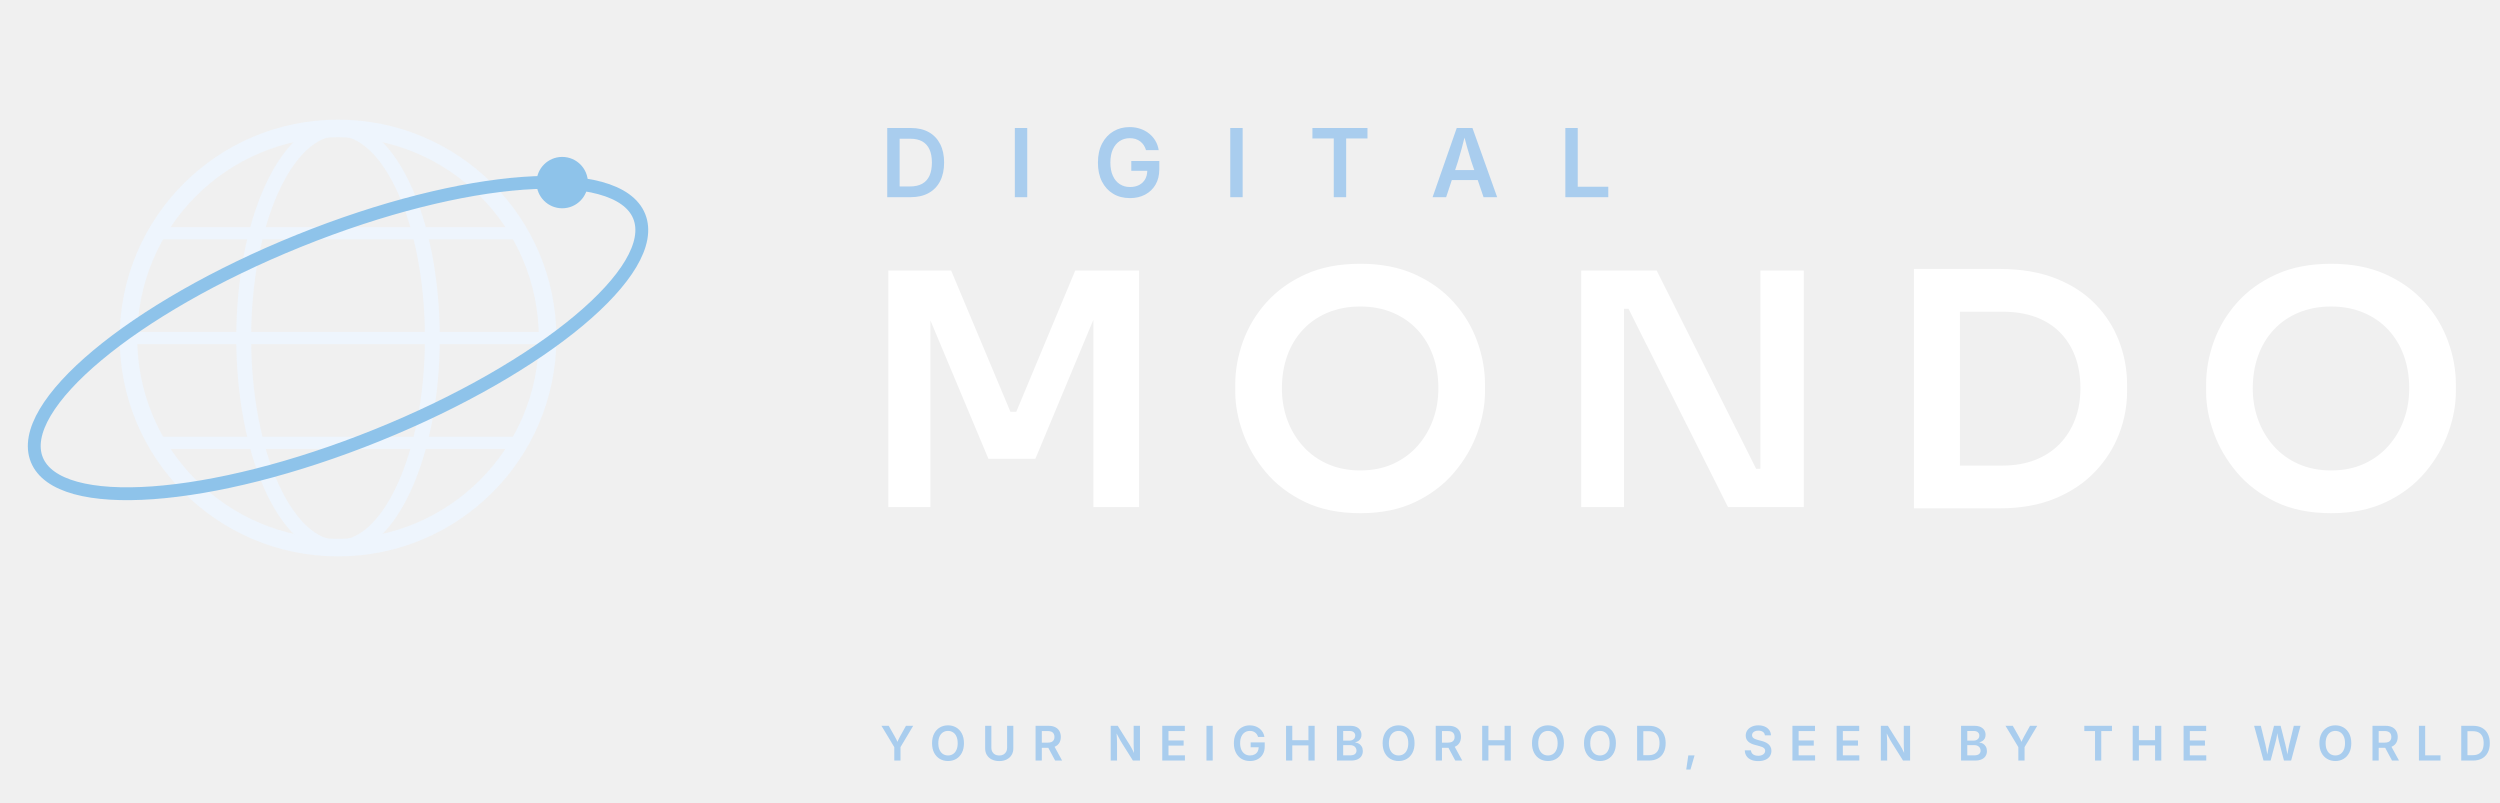
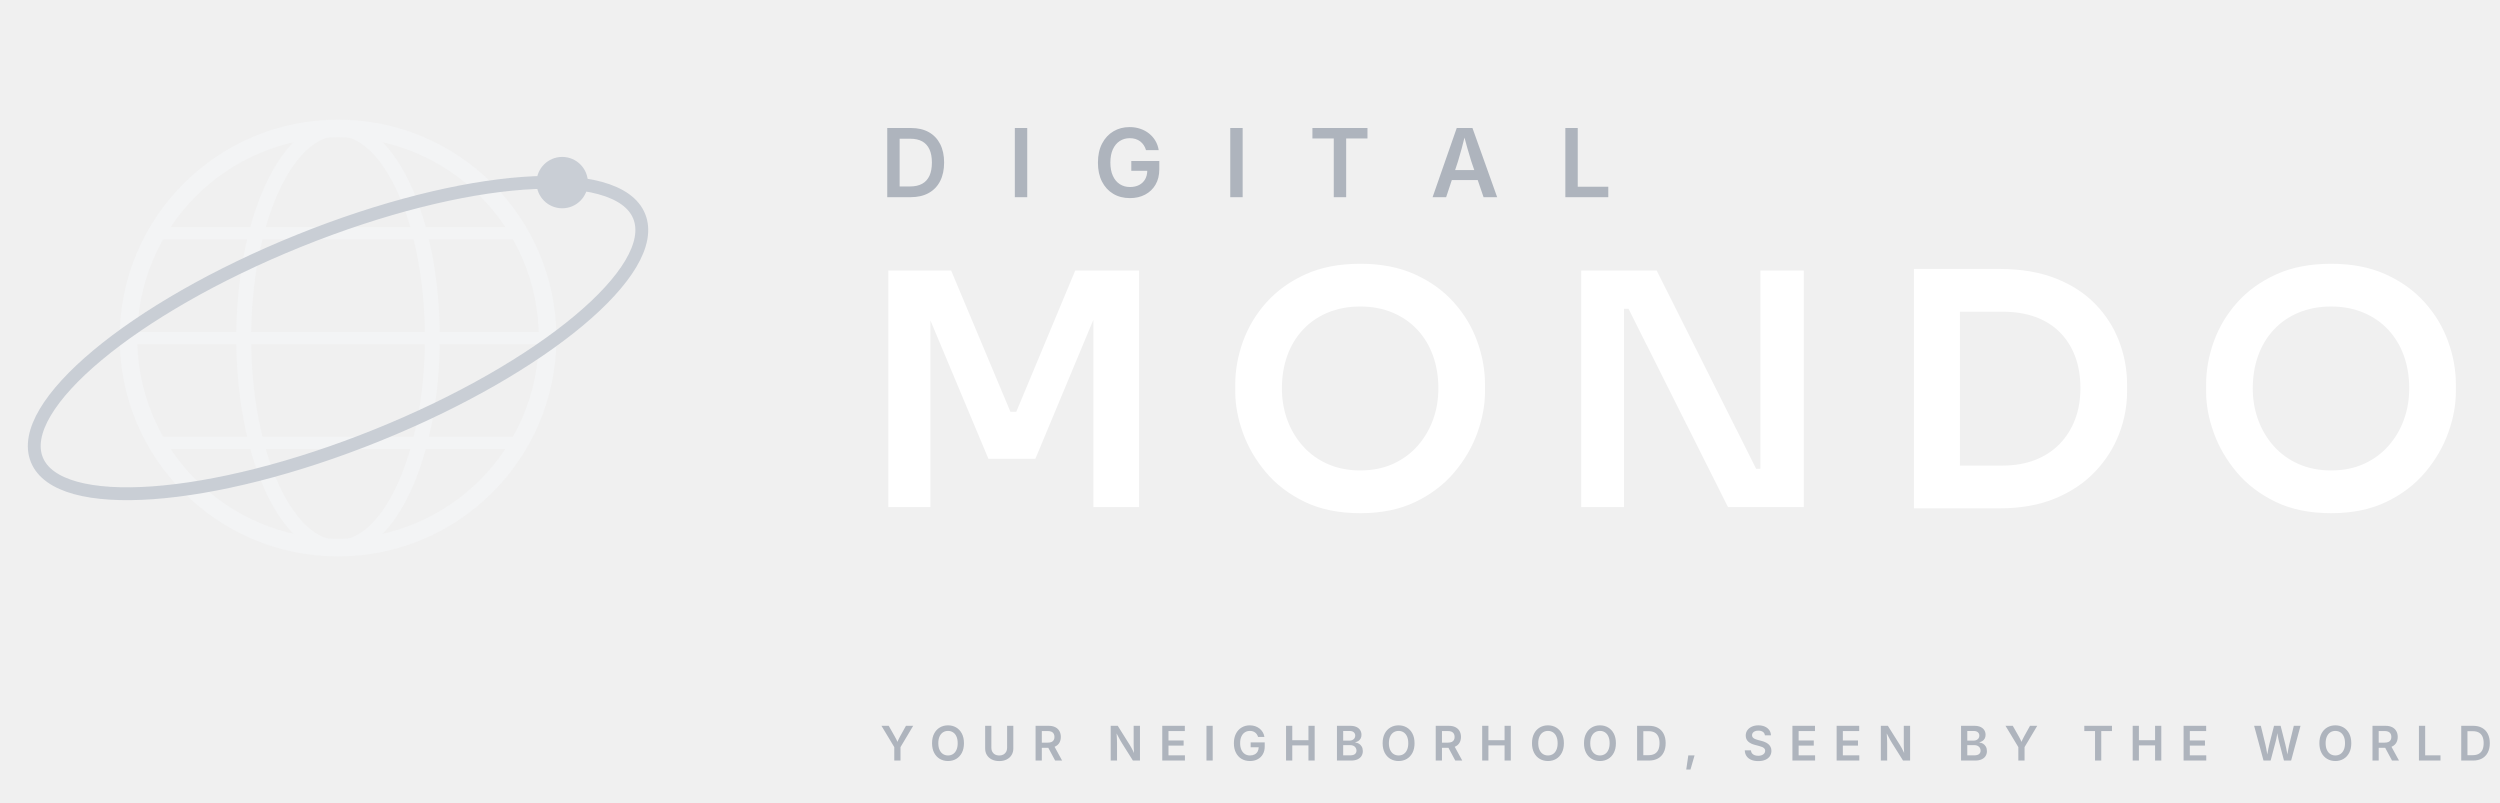
<svg xmlns="http://www.w3.org/2000/svg" viewBox="0 0 355 114" width="355" height="114" role="img" aria-label="Digital Mondo">
  <defs>
    <linearGradient id="gu" gradientUnits="userSpaceOnUse" x1="0" y1="0" x2="100" y2="100">
      <stop offset="0" stop-color="#f7f8fa" />
      <stop offset=".36" stop-color="#b6bcc5" />
      <stop offset=".5" stop-color="#eff1f4" />
      <stop offset=".68" stop-color="#979ea8" />
      <stop offset="1" stop-color="#dfe2e7" />
    </linearGradient>
  </defs>
  <g transform="translate(0.00 0.00) scale(0.96)">
-     <circle cx="50" cy="50" r="31" fill="none" stroke="#eef5fd" stroke-width="2.60" />
-     <ellipse cx="50" cy="50" rx="13.95" ry="31" fill="none" stroke="#eef5fd" stroke-width="2.20" />
-     <path d="M19.00 50 H81.00 M23.03 34.50 H76.97 M23.03 65.50 H76.97" stroke="#eef5fd" stroke-width="1.80" fill="none" />
-     <ellipse cx="50" cy="50" rx="48.05" ry="15.50" transform="rotate(-22 50 50)" fill="none" stroke="#8ec3ea" stroke-width="1.90" />
-     <circle cx="83.16" cy="27.01" r="3.80" fill="#8ec3ea" />
+     <circle cx="50" cy="50" r="31" fill="none" stroke="#f3f4f5" stroke-width="2.60" />
+     <ellipse cx="50" cy="50" rx="13.95" ry="31" fill="none" stroke="#f3f4f5" stroke-width="2.20" />
+     <path d="M19.00 50 H81.00 M23.03 34.50 H76.97 M23.03 65.50 H76.97" stroke="#f3f4f5" stroke-width="1.80" fill="none" />
+     <ellipse cx="50" cy="50" rx="48.05" ry="15.50" transform="rotate(-22 50 50)" fill="none" stroke="#c9ced5" stroke-width="1.90" />
+     <circle cx="83.16" cy="27.01" r="3.80" fill="#c9ced5" />
  </g>
  <path d="M126.14 72.0V38.42H135.064L143.482 58.476H144.31L152.682 38.42H161.744V72.0H155.258V45.412L147.024 65.146H140.354L132.12 45.504V72.0Z M193.162 72.874Q188.608 72.874 185.273 71.264Q181.938 69.654 179.753 67.055Q177.568 64.456 176.487 61.443Q175.406 58.43 175.406 55.624V54.612Q175.406 51.53 176.51 48.471Q177.614 45.412 179.845 42.928Q182.076 40.444 185.388 38.949Q188.7 37.454 193.162 37.454Q197.578 37.454 200.89 38.949Q204.202 40.444 206.433 42.928Q208.664 45.412 209.768 48.471Q210.872 51.53 210.872 54.612V55.624Q210.872 58.43 209.791 61.443Q208.71 64.456 206.525 67.055Q204.34 69.654 201.005 71.264Q197.67 72.874 193.162 72.874ZM193.162 66.802Q195.738 66.802 197.785 65.882Q199.832 64.962 201.281 63.329Q202.73 61.696 203.489 59.603Q204.248 57.51 204.248 55.164Q204.248 52.634 203.489 50.518Q202.73 48.402 201.281 46.838Q199.832 45.274 197.762 44.4Q195.692 43.526 193.162 43.526Q190.586 43.526 188.516 44.4Q186.446 45.274 184.997 46.838Q183.548 48.402 182.789 50.518Q182.03 52.634 182.03 55.164Q182.03 57.51 182.789 59.603Q183.548 61.696 184.997 63.329Q186.446 64.962 188.516 65.882Q190.586 66.802 193.162 66.802Z M224.534 72.0V38.42H235.252L249.374 66.572H249.972V38.42H256.136V72.0H245.372L231.25 43.848H230.606V72.0Z M271.776 72.184V38.19H283.92Q288.474 38.19 291.878 39.524Q295.282 40.858 297.536 43.181Q299.79 45.504 300.917 48.471Q302.044 51.438 302.044 54.612V55.624Q302.044 58.66 300.917 61.604Q299.79 64.548 297.536 66.94Q295.282 69.332 291.878 70.758Q288.474 72.184 283.92 72.184ZM278.308 44.262V66.112H284.334Q286.956 66.112 289.003 65.307Q291.05 64.502 292.476 63.03Q293.902 61.558 294.661 59.557Q295.42 57.556 295.42 55.118Q295.42 52.588 294.661 50.587Q293.902 48.586 292.476 47.16Q291.05 45.734 289.003 44.998Q286.956 44.262 284.334 44.262Z M331.024 72.874Q326.47 72.874 323.135 71.264Q319.8 69.654 317.615 67.055Q315.43 64.456 314.349 61.443Q313.268 58.43 313.268 55.624V54.612Q313.268 51.53 314.372 48.471Q315.476 45.412 317.707 42.928Q319.938 40.444 323.25 38.949Q326.562 37.454 331.024 37.454Q335.44 37.454 338.752 38.949Q342.064 40.444 344.295 42.928Q346.526 45.412 347.63 48.471Q348.734 51.53 348.734 54.612V55.624Q348.734 58.43 347.653 61.443Q346.572 64.456 344.387 67.055Q342.202 69.654 338.867 71.264Q335.532 72.874 331.024 72.874ZM331.024 66.802Q333.6 66.802 335.647 65.882Q337.694 64.962 339.143 63.329Q340.592 61.696 341.351 59.603Q342.11 57.51 342.11 55.164Q342.11 52.634 341.351 50.518Q340.592 48.402 339.143 46.838Q337.694 45.274 335.624 44.4Q333.554 43.526 331.024 43.526Q328.448 43.526 326.378 44.4Q324.308 45.274 322.859 46.838Q321.41 48.402 320.651 50.518Q319.892 52.634 319.892 55.164Q319.892 57.51 320.651 59.603Q321.41 61.696 322.859 63.329Q324.308 64.962 326.378 65.882Q328.448 66.802 331.024 66.802Z" fill="#ffffff" />
-   <path d="M129.311 28.0H125.989V18.178H129.377Q130.84 18.178 131.888 18.765Q132.937 19.352 133.5 20.452Q134.064 21.553 134.064 23.076Q134.064 24.612 133.5 25.716Q132.937 26.82 131.872 27.41Q130.807 28.0 129.311 28.0ZM127.749 26.477H129.225Q130.254 26.477 130.943 26.098Q131.631 25.719 131.981 24.964Q132.33 24.21 132.33 23.076Q132.33 21.955 131.981 21.204Q131.631 20.452 130.956 20.077Q130.28 19.701 129.271 19.701H127.749Z M145.868 18.178V28.0H144.108V18.178Z M160.454 28.132Q159.096 28.132 158.074 27.519Q157.053 26.906 156.479 25.779Q155.906 24.651 155.906 23.102Q155.906 21.514 156.496 20.383Q157.086 19.253 158.101 18.65Q159.116 18.046 160.401 18.046Q161.212 18.046 161.914 18.284Q162.616 18.521 163.167 18.959Q163.717 19.398 164.07 19.998Q164.422 20.597 164.534 21.316H162.735Q162.616 20.92 162.409 20.611Q162.201 20.301 161.908 20.077Q161.614 19.853 161.242 19.737Q160.869 19.622 160.421 19.622Q159.63 19.622 159.007 20.024Q158.384 20.426 158.028 21.197Q157.672 21.969 157.672 23.089Q157.672 24.197 158.028 24.971Q158.384 25.746 159.011 26.151Q159.637 26.556 160.461 26.556Q161.212 26.556 161.763 26.266Q162.313 25.976 162.616 25.442Q162.9 24.935 162.913 24.249H160.645V22.865H164.62V24.045Q164.62 25.304 164.083 26.224Q163.546 27.143 162.606 27.637Q161.667 28.132 160.454 28.132Z M176.457 18.178V28.0H174.697V18.178Z M186.363 19.661V18.178H194.181V19.661H191.156V28.0H189.396V19.661Z M203.428 28.0 206.856 18.178H209.09L212.597 28.0H210.666L209.835 25.568H206.157L205.353 28.0ZM209.347 24.15 208.919 22.898Q208.662 22.107 208.385 21.105Q208.187 20.393 207.956 19.543Q207.739 20.406 207.548 21.125Q207.277 22.133 207.04 22.898L206.625 24.15Z M222.279 28.0V18.178H224.039V26.517H228.376V28.0Z" fill="#a9cdee" />
-   <path d="M126.987 108.0V106.089L125.166 103.065H126.199L127.08 104.622Q127.219 104.867 127.329 105.098Q127.382 105.211 127.435 105.347Q127.491 105.208 127.544 105.092Q127.65 104.857 127.782 104.622L128.647 103.065H129.674L127.872 106.089V108.0Z M134.62 108.066Q133.971 108.066 133.457 107.765Q132.944 107.463 132.648 106.897Q132.351 106.331 132.351 105.536Q132.351 104.737 132.648 104.169Q132.944 103.601 133.457 103.3Q133.971 102.998 134.62 102.998Q135.266 102.998 135.778 103.3Q136.289 103.601 136.586 104.169Q136.882 104.737 136.882 105.536Q136.882 106.331 136.586 106.899Q136.289 107.467 135.778 107.766Q135.266 108.066 134.62 108.066ZM134.62 107.275Q135.021 107.275 135.33 107.074Q135.64 106.874 135.816 106.485Q135.991 106.095 135.991 105.536Q135.991 104.969 135.816 104.58Q135.64 104.191 135.33 103.991Q135.021 103.79 134.62 103.79Q134.216 103.79 133.905 103.992Q133.593 104.194 133.416 104.583Q133.239 104.973 133.239 105.536Q133.239 106.095 133.416 106.483Q133.593 106.871 133.905 107.073Q134.216 107.275 134.62 107.275Z M141.892 108.073Q141.289 108.073 140.838 107.846Q140.388 107.619 140.139 107.217Q139.891 106.814 139.891 106.288V103.065H140.775V106.215Q140.775 106.523 140.913 106.765Q141.05 107.006 141.3 107.144Q141.55 107.281 141.892 107.281Q142.233 107.281 142.483 107.144Q142.733 107.006 142.87 106.765Q143.008 106.523 143.008 106.215V103.065H143.892V106.288Q143.892 106.814 143.642 107.217Q143.392 107.619 142.943 107.846Q142.494 108.073 141.892 108.073Z M147.053 108.0V103.065H148.898Q149.465 103.065 149.852 103.263Q150.24 103.462 150.438 103.818Q150.637 104.174 150.637 104.645Q150.637 105.115 150.437 105.463Q150.236 105.811 149.845 105.999Q149.799 106.023 149.749 106.042L150.819 108.0H149.829L148.858 106.188H147.938V108.0ZM147.938 105.456H148.769Q149.104 105.456 149.316 105.362Q149.528 105.267 149.63 105.085Q149.733 104.903 149.733 104.645Q149.733 104.38 149.63 104.193Q149.528 104.005 149.314 103.906Q149.1 103.807 148.762 103.807H147.938Z M157.719 108.0V103.065H158.72L160.425 105.784Q160.531 105.953 160.651 106.167Q160.77 106.38 160.899 106.642Q160.965 106.781 161.031 106.93Q161.022 106.794 161.015 106.655Q160.995 106.364 160.987 106.1Q160.979 105.837 160.979 105.655V103.065H161.876V108.0H160.873L159.332 105.552Q159.187 105.317 159.057 105.089Q158.928 104.86 158.779 104.572Q158.683 104.383 158.557 104.148Q158.57 104.36 158.58 104.559Q158.597 104.883 158.609 105.138Q158.62 105.393 158.62 105.549V108.0Z M165.041 108.0V103.065H168.247V103.81H165.925V105.142H168.075V105.877H165.925V107.255H168.26V108.0Z M172.203 103.065V108.0H171.318V103.065Z M177.497 108.066Q176.815 108.066 176.301 107.758Q175.788 107.45 175.5 106.884Q175.212 106.317 175.212 105.539Q175.212 104.741 175.508 104.173Q175.804 103.605 176.315 103.302Q176.825 102.998 177.47 102.998Q177.878 102.998 178.231 103.118Q178.583 103.237 178.86 103.457Q179.137 103.678 179.314 103.979Q179.491 104.28 179.547 104.641H178.643Q178.583 104.443 178.479 104.287Q178.375 104.131 178.227 104.019Q178.08 103.906 177.893 103.848Q177.706 103.79 177.48 103.79Q177.083 103.79 176.77 103.992Q176.457 104.194 176.278 104.582Q176.099 104.969 176.099 105.532Q176.099 106.089 176.278 106.478Q176.457 106.867 176.772 107.071Q177.086 107.275 177.5 107.275Q177.878 107.275 178.154 107.129Q178.431 106.983 178.583 106.715Q178.726 106.46 178.732 106.115H177.593V105.42H179.59V106.013Q179.59 106.645 179.32 107.107Q179.05 107.569 178.578 107.818Q178.106 108.066 177.497 108.066Z M182.619 108.0V103.065H183.503V105.105H185.799V103.065H186.683V108.0H185.799V105.85H183.503V108.0Z M189.847 108.0V103.065H191.735Q192.269 103.065 192.623 103.234Q192.978 103.403 193.153 103.691Q193.329 103.979 193.329 104.347Q193.329 104.648 193.213 104.862Q193.097 105.075 192.903 105.208Q192.709 105.34 192.467 105.397V105.446Q192.729 105.46 192.971 105.605Q193.213 105.751 193.367 106.016Q193.521 106.281 193.521 106.655Q193.521 107.039 193.335 107.344Q193.15 107.649 192.777 107.824Q192.405 108.0 191.838 108.0ZM190.732 107.261H191.699Q192.189 107.261 192.406 107.073Q192.623 106.884 192.623 106.589Q192.623 106.367 192.514 106.19Q192.405 106.013 192.204 105.91Q192.004 105.807 191.729 105.807H190.732ZM190.732 105.168H191.623Q191.858 105.168 192.043 105.082Q192.229 104.996 192.337 104.837Q192.444 104.678 192.444 104.459Q192.444 104.171 192.242 103.986Q192.04 103.8 191.643 103.8H190.732Z M198.603 108.066Q197.954 108.066 197.44 107.765Q196.927 107.463 196.63 106.897Q196.334 106.331 196.334 105.536Q196.334 104.737 196.63 104.169Q196.927 103.601 197.44 103.3Q197.954 102.998 198.603 102.998Q199.249 102.998 199.761 103.3Q200.272 103.601 200.569 104.169Q200.865 104.737 200.865 105.536Q200.865 106.331 200.569 106.899Q200.272 107.467 199.761 107.766Q199.249 108.066 198.603 108.066ZM198.603 107.275Q199.004 107.275 199.313 107.074Q199.623 106.874 199.799 106.485Q199.974 106.095 199.974 105.536Q199.974 104.969 199.799 104.58Q199.623 104.191 199.313 103.991Q199.004 103.79 198.603 103.79Q198.199 103.79 197.887 103.992Q197.576 104.194 197.399 104.583Q197.222 104.973 197.222 105.536Q197.222 106.095 197.399 106.483Q197.576 106.871 197.887 107.073Q198.199 107.275 198.603 107.275Z M203.874 108.0V103.065H205.719Q206.285 103.065 206.673 103.263Q207.06 103.462 207.259 103.818Q207.458 104.174 207.458 104.645Q207.458 105.115 207.257 105.463Q207.057 105.811 206.666 105.999Q206.62 106.023 206.57 106.042L207.64 108.0H206.65L205.679 106.188H204.758V108.0ZM204.758 105.456H205.59Q205.924 105.456 206.136 105.362Q206.348 105.267 206.451 105.085Q206.554 104.903 206.554 104.645Q206.554 104.38 206.451 104.193Q206.348 104.005 206.135 103.906Q205.921 103.807 205.583 103.807H204.758Z M210.47 108.0V103.065H211.354V105.105H213.65V103.065H214.534V108.0H213.65V105.85H211.354V108.0Z M219.812 108.066Q219.162 108.066 218.649 107.765Q218.136 107.463 217.839 106.897Q217.543 106.331 217.543 105.536Q217.543 104.737 217.839 104.169Q218.136 103.601 218.649 103.3Q219.162 102.998 219.812 102.998Q220.457 102.998 220.969 103.3Q221.481 103.601 221.777 104.169Q222.074 104.737 222.074 105.536Q222.074 106.331 221.777 106.899Q221.481 107.467 220.969 107.766Q220.457 108.066 219.812 108.066ZM219.812 107.275Q220.212 107.275 220.522 107.074Q220.832 106.874 221.007 106.485Q221.183 106.095 221.183 105.536Q221.183 104.969 221.007 104.58Q220.832 104.191 220.522 103.991Q220.212 103.79 219.812 103.79Q219.407 103.79 219.096 103.992Q218.785 104.194 218.608 104.583Q218.43 104.973 218.43 105.536Q218.43 106.095 218.608 106.483Q218.785 106.871 219.096 107.073Q219.407 107.275 219.812 107.275Z M227.196 108.066Q226.547 108.066 226.033 107.765Q225.52 107.463 225.223 106.897Q224.927 106.331 224.927 105.536Q224.927 104.737 225.223 104.169Q225.52 103.601 226.033 103.3Q226.547 102.998 227.196 102.998Q227.842 102.998 228.353 103.3Q228.865 103.601 229.162 104.169Q229.458 104.737 229.458 105.536Q229.458 106.331 229.162 106.899Q228.865 107.467 228.353 107.766Q227.842 108.066 227.196 108.066ZM227.196 107.275Q227.597 107.275 227.906 107.074Q228.216 106.874 228.391 106.485Q228.567 106.095 228.567 105.536Q228.567 104.969 228.391 104.58Q228.216 104.191 227.906 103.991Q227.597 103.79 227.196 103.79Q226.792 103.79 226.48 103.992Q226.169 104.194 225.992 104.583Q225.815 104.973 225.815 105.536Q225.815 106.095 225.992 106.483Q226.169 106.871 226.48 107.073Q226.792 107.275 227.196 107.275Z M234.136 108.0H232.467V103.065H234.169Q234.905 103.065 235.431 103.36Q235.958 103.654 236.241 104.207Q236.524 104.761 236.524 105.526Q236.524 106.298 236.241 106.852Q235.958 107.407 235.423 107.704Q234.888 108.0 234.136 108.0ZM233.351 107.235H234.093Q234.61 107.235 234.956 107.044Q235.302 106.854 235.478 106.475Q235.653 106.095 235.653 105.526Q235.653 104.963 235.478 104.585Q235.302 104.207 234.963 104.019Q234.623 103.83 234.116 103.83H233.351Z M239.447 109.269 239.738 107.271H240.626L240.05 109.269Z M249.672 108.076Q249.099 108.076 248.677 107.897Q248.255 107.718 248.016 107.377Q247.778 107.036 247.758 106.549H248.629Q248.652 106.808 248.791 106.98Q248.93 107.152 249.159 107.237Q249.387 107.321 249.666 107.321Q249.957 107.321 250.181 107.232Q250.404 107.142 250.53 106.981Q250.656 106.821 250.656 106.609Q250.656 106.417 250.545 106.291Q250.434 106.165 250.234 106.077Q250.033 105.989 249.765 105.923L249.205 105.777Q248.586 105.618 248.24 105.297Q247.894 104.976 247.894 104.453Q247.894 104.015 248.129 103.687Q248.364 103.36 248.771 103.179Q249.179 102.998 249.696 102.998Q250.222 102.998 250.62 103.181Q251.017 103.363 251.241 103.684Q251.464 104.005 251.474 104.416H250.616Q250.583 104.098 250.333 103.924Q250.083 103.75 249.682 103.75Q249.404 103.75 249.204 103.835Q249.003 103.919 248.896 104.065Q248.788 104.211 248.788 104.4Q248.788 104.605 248.915 104.737Q249.043 104.87 249.237 104.949Q249.431 105.029 249.629 105.079L250.09 105.198Q250.365 105.264 250.623 105.373Q250.881 105.483 251.088 105.65Q251.295 105.817 251.418 106.056Q251.54 106.294 251.54 106.615Q251.54 107.049 251.319 107.379Q251.097 107.709 250.679 107.892Q250.262 108.076 249.672 108.076Z M254.523 108.0V103.065H257.729V103.81H255.407V105.142H257.557V105.877H255.407V107.255H257.742V108.0Z M260.801 108.0V103.065H264.007V103.81H261.685V105.142H263.835V105.877H261.685V107.255H264.02V108.0Z M267.078 108.0V103.065H268.079L269.785 105.784Q269.891 105.953 270.01 106.167Q270.129 106.38 270.258 106.642Q270.325 106.781 270.391 106.93Q270.381 106.794 270.374 106.655Q270.354 106.364 270.346 106.1Q270.338 105.837 270.338 105.655V103.065H271.235V108.0H270.232L268.692 105.552Q268.546 105.317 268.417 105.089Q268.287 104.86 268.138 104.572Q268.042 104.383 267.916 104.148Q267.93 104.36 267.94 104.559Q267.956 104.883 267.968 105.138Q267.979 105.393 267.979 105.549V108.0Z M278.47 108.0V103.065H280.358Q280.891 103.065 281.246 103.234Q281.6 103.403 281.775 103.691Q281.951 103.979 281.951 104.347Q281.951 104.648 281.835 104.862Q281.719 105.075 281.525 105.208Q281.332 105.34 281.09 105.397V105.446Q281.352 105.46 281.593 105.605Q281.835 105.751 281.989 106.016Q282.143 106.281 282.143 106.655Q282.143 107.039 281.958 107.344Q281.772 107.649 281.4 107.824Q281.027 108.0 280.461 108.0ZM279.354 107.261H280.321Q280.812 107.261 281.029 107.073Q281.246 106.884 281.246 106.589Q281.246 106.367 281.136 106.19Q281.027 106.013 280.827 105.91Q280.626 105.807 280.351 105.807H279.354ZM279.354 105.168H280.245Q280.48 105.168 280.666 105.082Q280.851 104.996 280.959 104.837Q281.067 104.678 281.067 104.459Q281.067 104.171 280.865 103.986Q280.663 103.8 280.265 103.8H279.354Z M286.603 108.0V106.089L284.781 103.065H285.814L286.695 104.622Q286.835 104.867 286.944 105.098Q286.997 105.211 287.05 105.347Q287.106 105.208 287.159 105.092Q287.265 104.857 287.398 104.622L288.262 103.065H289.289L287.487 106.089V108.0Z M295.97 103.81V103.065H299.899V103.81H298.378V108.0H297.494V103.81Z M302.841 108.0V103.065H303.725V105.105H306.021V103.065H306.905V108.0H306.021V105.85H303.725V108.0Z M310.07 108.0V103.065H313.276V103.81H310.954V105.142H313.104V105.877H310.954V107.255H313.289V108.0Z M321.418 108.0 320.086 103.065H321.037L321.68 105.691Q321.746 105.976 321.804 106.291Q321.862 106.606 321.918 106.924Q321.935 107.03 321.951 107.139Q321.971 107.03 321.991 106.924Q322.047 106.606 322.11 106.291Q322.173 105.976 322.243 105.691L322.912 103.065H323.849L324.515 105.691Q324.588 105.976 324.649 106.291Q324.71 106.606 324.77 106.924Q324.786 107.026 324.806 107.129Q324.823 107.026 324.843 106.924Q324.896 106.606 324.955 106.291Q325.015 105.976 325.081 105.691L325.721 103.065H326.674L325.34 108.0H324.326L323.607 105.274Q323.508 104.893 323.435 104.446Q323.405 104.28 323.375 104.105Q323.349 104.267 323.326 104.419Q323.26 104.86 323.15 105.274L322.431 108.0Z M331.621 108.066Q330.972 108.066 330.458 107.765Q329.945 107.463 329.648 106.897Q329.352 106.331 329.352 105.536Q329.352 104.737 329.648 104.169Q329.945 103.601 330.458 103.3Q330.972 102.998 331.621 102.998Q332.267 102.998 332.778 103.3Q333.29 103.601 333.587 104.169Q333.883 104.737 333.883 105.536Q333.883 106.331 333.587 106.899Q333.29 107.467 332.778 107.766Q332.267 108.066 331.621 108.066ZM331.621 107.275Q332.022 107.275 332.331 107.074Q332.641 106.874 332.817 106.485Q332.992 106.095 332.992 105.536Q332.992 104.969 332.817 104.58Q332.641 104.191 332.331 103.991Q332.022 103.79 331.621 103.79Q331.217 103.79 330.905 103.992Q330.594 104.194 330.417 104.583Q330.24 104.973 330.24 105.536Q330.24 106.095 330.417 106.483Q330.594 106.871 330.905 107.073Q331.217 107.275 331.621 107.275Z M336.892 108.0V103.065H338.737Q339.303 103.065 339.691 103.263Q340.078 103.462 340.277 103.818Q340.476 104.174 340.476 104.645Q340.476 105.115 340.275 105.463Q340.075 105.811 339.684 105.999Q339.638 106.023 339.588 106.042L340.658 108.0H339.667L338.697 106.188H337.776V108.0ZM337.776 105.456H338.608Q338.942 105.456 339.154 105.362Q339.366 105.267 339.469 105.085Q339.571 104.903 339.571 104.645Q339.571 104.38 339.469 104.193Q339.366 104.005 339.152 103.906Q338.939 103.807 338.601 103.807H337.776Z M343.488 108.0V103.065H344.372V107.255H346.552V108.0Z M351.163 108.0H349.494V103.065H351.197Q351.932 103.065 352.458 103.36Q352.985 103.654 353.268 104.207Q353.552 104.761 353.552 105.526Q353.552 106.298 353.268 106.852Q352.985 107.407 352.45 107.704Q351.915 108.0 351.163 108.0ZM350.378 107.235H351.12Q351.637 107.235 351.983 107.044Q352.329 106.854 352.505 106.475Q352.68 106.095 352.68 105.526Q352.68 104.963 352.505 104.585Q352.329 104.207 351.99 104.019Q351.65 103.83 351.144 103.83H350.378Z" fill="#a9cdee" />
+   <path d="M129.311 28.0H125.989V18.178H129.377Q130.84 18.178 131.888 18.765Q132.937 19.352 133.5 20.452Q134.064 21.553 134.064 23.076Q134.064 24.612 133.5 25.716Q132.937 26.82 131.872 27.41Q130.807 28.0 129.311 28.0ZM127.749 26.477H129.225Q130.254 26.477 130.943 26.098Q131.631 25.719 131.981 24.964Q132.33 24.21 132.33 23.076Q132.33 21.955 131.981 21.204Q131.631 20.452 130.956 20.077Q130.28 19.701 129.271 19.701H127.749Z M145.868 18.178V28.0H144.108V18.178Z M160.454 28.132Q159.096 28.132 158.074 27.519Q157.053 26.906 156.479 25.779Q155.906 24.651 155.906 23.102Q155.906 21.514 156.496 20.383Q157.086 19.253 158.101 18.65Q159.116 18.046 160.401 18.046Q161.212 18.046 161.914 18.284Q162.616 18.521 163.167 18.959Q163.717 19.398 164.07 19.998Q164.422 20.597 164.534 21.316H162.735Q162.616 20.92 162.409 20.611Q162.201 20.301 161.908 20.077Q161.614 19.853 161.242 19.737Q160.869 19.622 160.421 19.622Q159.63 19.622 159.007 20.024Q158.384 20.426 158.028 21.197Q157.672 21.969 157.672 23.089Q157.672 24.197 158.028 24.971Q158.384 25.746 159.011 26.151Q159.637 26.556 160.461 26.556Q161.212 26.556 161.763 26.266Q162.313 25.976 162.616 25.442Q162.9 24.935 162.913 24.249H160.645V22.865H164.62V24.045Q164.62 25.304 164.083 26.224Q163.546 27.143 162.606 27.637Q161.667 28.132 160.454 28.132Z M176.457 18.178V28.0H174.697V18.178Z M186.363 19.661V18.178H194.181V19.661H191.156V28.0H189.396V19.661Z M203.428 28.0 206.856 18.178H209.09L212.597 28.0H210.666L209.835 25.568H206.157L205.353 28.0ZM209.347 24.15 208.919 22.898Q208.662 22.107 208.385 21.105Q208.187 20.393 207.956 19.543Q207.739 20.406 207.548 21.125Q207.277 22.133 207.04 22.898L206.625 24.15Z M222.279 28.0V18.178H224.039V26.517H228.376V28.0Z" fill="#aeb4bd" />
+   <path d="M126.987 108.0V106.089L125.166 103.065H126.199L127.08 104.622Q127.219 104.867 127.329 105.098Q127.382 105.211 127.435 105.347Q127.491 105.208 127.544 105.092Q127.65 104.857 127.782 104.622L128.647 103.065H129.674L127.872 106.089V108.0Z M134.62 108.066Q133.971 108.066 133.457 107.765Q132.944 107.463 132.648 106.897Q132.351 106.331 132.351 105.536Q132.351 104.737 132.648 104.169Q132.944 103.601 133.457 103.3Q133.971 102.998 134.62 102.998Q135.266 102.998 135.778 103.3Q136.289 103.601 136.586 104.169Q136.882 104.737 136.882 105.536Q136.882 106.331 136.586 106.899Q136.289 107.467 135.778 107.766Q135.266 108.066 134.62 108.066ZM134.62 107.275Q135.021 107.275 135.33 107.074Q135.64 106.874 135.816 106.485Q135.991 106.095 135.991 105.536Q135.991 104.969 135.816 104.58Q135.64 104.191 135.33 103.991Q135.021 103.79 134.62 103.79Q134.216 103.79 133.905 103.992Q133.593 104.194 133.416 104.583Q133.239 104.973 133.239 105.536Q133.239 106.095 133.416 106.483Q133.593 106.871 133.905 107.073Q134.216 107.275 134.62 107.275Z M141.892 108.073Q141.289 108.073 140.838 107.846Q140.388 107.619 140.139 107.217Q139.891 106.814 139.891 106.288V103.065H140.775V106.215Q140.775 106.523 140.913 106.765Q141.05 107.006 141.3 107.144Q141.55 107.281 141.892 107.281Q142.233 107.281 142.483 107.144Q142.733 107.006 142.87 106.765Q143.008 106.523 143.008 106.215V103.065H143.892V106.288Q143.892 106.814 143.642 107.217Q143.392 107.619 142.943 107.846Q142.494 108.073 141.892 108.073Z M147.053 108.0V103.065H148.898Q149.465 103.065 149.852 103.263Q150.24 103.462 150.438 103.818Q150.637 104.174 150.637 104.645Q150.637 105.115 150.437 105.463Q150.236 105.811 149.845 105.999Q149.799 106.023 149.749 106.042L150.819 108.0H149.829L148.858 106.188H147.938V108.0ZM147.938 105.456H148.769Q149.104 105.456 149.316 105.362Q149.528 105.267 149.63 105.085Q149.733 104.903 149.733 104.645Q149.733 104.38 149.63 104.193Q149.528 104.005 149.314 103.906Q149.1 103.807 148.762 103.807H147.938Z M157.719 108.0V103.065H158.72L160.425 105.784Q160.531 105.953 160.651 106.167Q160.77 106.38 160.899 106.642Q160.965 106.781 161.031 106.93Q161.022 106.794 161.015 106.655Q160.995 106.364 160.987 106.1Q160.979 105.837 160.979 105.655V103.065H161.876V108.0H160.873L159.332 105.552Q159.187 105.317 159.057 105.089Q158.928 104.86 158.779 104.572Q158.683 104.383 158.557 104.148Q158.57 104.36 158.58 104.559Q158.597 104.883 158.609 105.138Q158.62 105.393 158.62 105.549V108.0Z M165.041 108.0V103.065H168.247V103.81H165.925V105.142H168.075V105.877H165.925V107.255H168.26V108.0Z M172.203 103.065V108.0H171.318V103.065Z M177.497 108.066Q176.815 108.066 176.301 107.758Q175.788 107.45 175.5 106.884Q175.212 106.317 175.212 105.539Q175.212 104.741 175.508 104.173Q175.804 103.605 176.315 103.302Q176.825 102.998 177.47 102.998Q177.878 102.998 178.231 103.118Q178.583 103.237 178.86 103.457Q179.137 103.678 179.314 103.979Q179.491 104.28 179.547 104.641H178.643Q178.583 104.443 178.479 104.287Q178.375 104.131 178.227 104.019Q178.08 103.906 177.893 103.848Q177.706 103.79 177.48 103.79Q177.083 103.79 176.77 103.992Q176.457 104.194 176.278 104.582Q176.099 104.969 176.099 105.532Q176.099 106.089 176.278 106.478Q176.457 106.867 176.772 107.071Q177.086 107.275 177.5 107.275Q177.878 107.275 178.154 107.129Q178.431 106.983 178.583 106.715Q178.726 106.46 178.732 106.115H177.593V105.42H179.59V106.013Q179.59 106.645 179.32 107.107Q179.05 107.569 178.578 107.818Q178.106 108.066 177.497 108.066Z M182.619 108.0V103.065H183.503V105.105H185.799V103.065H186.683V108.0H185.799V105.85H183.503V108.0Z M189.847 108.0V103.065H191.735Q192.269 103.065 192.623 103.234Q192.978 103.403 193.153 103.691Q193.329 103.979 193.329 104.347Q193.329 104.648 193.213 104.862Q193.097 105.075 192.903 105.208Q192.709 105.34 192.467 105.397V105.446Q192.729 105.46 192.971 105.605Q193.213 105.751 193.367 106.016Q193.521 106.281 193.521 106.655Q193.521 107.039 193.335 107.344Q193.15 107.649 192.777 107.824Q192.405 108.0 191.838 108.0ZM190.732 107.261H191.699Q192.189 107.261 192.406 107.073Q192.623 106.884 192.623 106.589Q192.623 106.367 192.514 106.19Q192.405 106.013 192.204 105.91Q192.004 105.807 191.729 105.807H190.732ZM190.732 105.168H191.623Q191.858 105.168 192.043 105.082Q192.229 104.996 192.337 104.837Q192.444 104.678 192.444 104.459Q192.444 104.171 192.242 103.986Q192.04 103.8 191.643 103.8H190.732Z M198.603 108.066Q197.954 108.066 197.44 107.765Q196.927 107.463 196.63 106.897Q196.334 106.331 196.334 105.536Q196.334 104.737 196.63 104.169Q196.927 103.601 197.44 103.3Q197.954 102.998 198.603 102.998Q199.249 102.998 199.761 103.3Q200.272 103.601 200.569 104.169Q200.865 104.737 200.865 105.536Q200.865 106.331 200.569 106.899Q200.272 107.467 199.761 107.766Q199.249 108.066 198.603 108.066ZM198.603 107.275Q199.004 107.275 199.313 107.074Q199.623 106.874 199.799 106.485Q199.974 106.095 199.974 105.536Q199.974 104.969 199.799 104.58Q199.623 104.191 199.313 103.991Q199.004 103.79 198.603 103.79Q198.199 103.79 197.887 103.992Q197.576 104.194 197.399 104.583Q197.222 104.973 197.222 105.536Q197.222 106.095 197.399 106.483Q197.576 106.871 197.887 107.073Q198.199 107.275 198.603 107.275Z M203.874 108.0V103.065H205.719Q206.285 103.065 206.673 103.263Q207.06 103.462 207.259 103.818Q207.458 104.174 207.458 104.645Q207.458 105.115 207.257 105.463Q207.057 105.811 206.666 105.999Q206.62 106.023 206.57 106.042L207.64 108.0H206.65L205.679 106.188H204.758V108.0ZM204.758 105.456H205.59Q205.924 105.456 206.136 105.362Q206.348 105.267 206.451 105.085Q206.554 104.903 206.554 104.645Q206.554 104.38 206.451 104.193Q206.348 104.005 206.135 103.906Q205.921 103.807 205.583 103.807H204.758Z M210.47 108.0V103.065H211.354V105.105H213.65V103.065H214.534V108.0H213.65V105.85H211.354V108.0Z M219.812 108.066Q219.162 108.066 218.649 107.765Q218.136 107.463 217.839 106.897Q217.543 106.331 217.543 105.536Q217.543 104.737 217.839 104.169Q218.136 103.601 218.649 103.3Q219.162 102.998 219.812 102.998Q220.457 102.998 220.969 103.3Q221.481 103.601 221.777 104.169Q222.074 104.737 222.074 105.536Q222.074 106.331 221.777 106.899Q221.481 107.467 220.969 107.766Q220.457 108.066 219.812 108.066ZM219.812 107.275Q220.212 107.275 220.522 107.074Q220.832 106.874 221.007 106.485Q221.183 106.095 221.183 105.536Q221.183 104.969 221.007 104.58Q220.832 104.191 220.522 103.991Q220.212 103.79 219.812 103.79Q219.407 103.79 219.096 103.992Q218.785 104.194 218.608 104.583Q218.43 104.973 218.43 105.536Q218.43 106.095 218.608 106.483Q218.785 106.871 219.096 107.073Q219.407 107.275 219.812 107.275Z M227.196 108.066Q226.547 108.066 226.033 107.765Q225.52 107.463 225.223 106.897Q224.927 106.331 224.927 105.536Q224.927 104.737 225.223 104.169Q225.52 103.601 226.033 103.3Q226.547 102.998 227.196 102.998Q227.842 102.998 228.353 103.3Q228.865 103.601 229.162 104.169Q229.458 104.737 229.458 105.536Q229.458 106.331 229.162 106.899Q228.865 107.467 228.353 107.766Q227.842 108.066 227.196 108.066ZM227.196 107.275Q227.597 107.275 227.906 107.074Q228.216 106.874 228.391 106.485Q228.567 106.095 228.567 105.536Q228.567 104.969 228.391 104.58Q228.216 104.191 227.906 103.991Q227.597 103.79 227.196 103.79Q226.792 103.79 226.48 103.992Q226.169 104.194 225.992 104.583Q225.815 104.973 225.815 105.536Q225.815 106.095 225.992 106.483Q226.169 106.871 226.48 107.073Q226.792 107.275 227.196 107.275Z M234.136 108.0H232.467V103.065H234.169Q234.905 103.065 235.431 103.36Q235.958 103.654 236.241 104.207Q236.524 104.761 236.524 105.526Q236.524 106.298 236.241 106.852Q235.958 107.407 235.423 107.704Q234.888 108.0 234.136 108.0ZM233.351 107.235H234.093Q234.61 107.235 234.956 107.044Q235.302 106.854 235.478 106.475Q235.653 106.095 235.653 105.526Q235.653 104.963 235.478 104.585Q235.302 104.207 234.963 104.019Q234.623 103.83 234.116 103.83H233.351Z M239.447 109.269 239.738 107.271H240.626L240.05 109.269Z M249.672 108.076Q249.099 108.076 248.677 107.897Q248.255 107.718 248.016 107.377Q247.778 107.036 247.758 106.549H248.629Q248.652 106.808 248.791 106.98Q248.93 107.152 249.159 107.237Q249.387 107.321 249.666 107.321Q249.957 107.321 250.181 107.232Q250.404 107.142 250.53 106.981Q250.656 106.821 250.656 106.609Q250.656 106.417 250.545 106.291Q250.434 106.165 250.234 106.077Q250.033 105.989 249.765 105.923L249.205 105.777Q248.586 105.618 248.24 105.297Q247.894 104.976 247.894 104.453Q247.894 104.015 248.129 103.687Q248.364 103.36 248.771 103.179Q249.179 102.998 249.696 102.998Q250.222 102.998 250.62 103.181Q251.017 103.363 251.241 103.684Q251.464 104.005 251.474 104.416H250.616Q250.583 104.098 250.333 103.924Q250.083 103.75 249.682 103.75Q249.404 103.75 249.204 103.835Q249.003 103.919 248.896 104.065Q248.788 104.211 248.788 104.4Q248.788 104.605 248.915 104.737Q249.043 104.87 249.237 104.949Q249.431 105.029 249.629 105.079L250.09 105.198Q250.365 105.264 250.623 105.373Q250.881 105.483 251.088 105.65Q251.295 105.817 251.418 106.056Q251.54 106.294 251.54 106.615Q251.54 107.049 251.319 107.379Q251.097 107.709 250.679 107.892Q250.262 108.076 249.672 108.076Z M254.523 108.0V103.065H257.729V103.81H255.407V105.142H257.557V105.877H255.407V107.255H257.742V108.0Z M260.801 108.0V103.065H264.007V103.81H261.685V105.142H263.835V105.877H261.685V107.255H264.02V108.0Z M267.078 108.0V103.065H268.079L269.785 105.784Q269.891 105.953 270.01 106.167Q270.129 106.38 270.258 106.642Q270.325 106.781 270.391 106.93Q270.381 106.794 270.374 106.655Q270.354 106.364 270.346 106.1Q270.338 105.837 270.338 105.655V103.065H271.235V108.0H270.232L268.692 105.552Q268.546 105.317 268.417 105.089Q268.287 104.86 268.138 104.572Q268.042 104.383 267.916 104.148Q267.93 104.36 267.94 104.559Q267.956 104.883 267.968 105.138Q267.979 105.393 267.979 105.549V108.0Z M278.47 108.0V103.065H280.358Q280.891 103.065 281.246 103.234Q281.6 103.403 281.775 103.691Q281.951 103.979 281.951 104.347Q281.951 104.648 281.835 104.862Q281.719 105.075 281.525 105.208Q281.332 105.34 281.09 105.397V105.446Q281.352 105.46 281.593 105.605Q281.835 105.751 281.989 106.016Q282.143 106.281 282.143 106.655Q282.143 107.039 281.958 107.344Q281.772 107.649 281.4 107.824Q281.027 108.0 280.461 108.0ZM279.354 107.261H280.321Q280.812 107.261 281.029 107.073Q281.246 106.884 281.246 106.589Q281.246 106.367 281.136 106.19Q281.027 106.013 280.827 105.91Q280.626 105.807 280.351 105.807H279.354ZM279.354 105.168H280.245Q280.48 105.168 280.666 105.082Q280.851 104.996 280.959 104.837Q281.067 104.678 281.067 104.459Q281.067 104.171 280.865 103.986Q280.663 103.8 280.265 103.8H279.354Z M286.603 108.0V106.089L284.781 103.065H285.814L286.695 104.622Q286.835 104.867 286.944 105.098Q286.997 105.211 287.05 105.347Q287.106 105.208 287.159 105.092Q287.265 104.857 287.398 104.622L288.262 103.065H289.289L287.487 106.089V108.0Z M295.97 103.81V103.065H299.899V103.81H298.378V108.0H297.494V103.81Z M302.841 108.0V103.065H303.725V105.105H306.021V103.065H306.905V108.0H306.021V105.85H303.725V108.0Z M310.07 108.0V103.065H313.276V103.81H310.954V105.142H313.104V105.877H310.954V107.255H313.289V108.0Z M321.418 108.0 320.086 103.065H321.037L321.68 105.691Q321.746 105.976 321.804 106.291Q321.862 106.606 321.918 106.924Q321.935 107.03 321.951 107.139Q321.971 107.03 321.991 106.924Q322.047 106.606 322.11 106.291Q322.173 105.976 322.243 105.691L322.912 103.065H323.849L324.515 105.691Q324.588 105.976 324.649 106.291Q324.71 106.606 324.77 106.924Q324.786 107.026 324.806 107.129Q324.823 107.026 324.843 106.924Q324.896 106.606 324.955 106.291Q325.015 105.976 325.081 105.691L325.721 103.065H326.674L325.34 108.0H324.326L323.607 105.274Q323.508 104.893 323.435 104.446Q323.405 104.28 323.375 104.105Q323.349 104.267 323.326 104.419Q323.26 104.86 323.15 105.274L322.431 108.0Z M331.621 108.066Q330.972 108.066 330.458 107.765Q329.945 107.463 329.648 106.897Q329.352 106.331 329.352 105.536Q329.352 104.737 329.648 104.169Q329.945 103.601 330.458 103.3Q330.972 102.998 331.621 102.998Q332.267 102.998 332.778 103.3Q333.29 103.601 333.587 104.169Q333.883 104.737 333.883 105.536Q333.883 106.331 333.587 106.899Q333.29 107.467 332.778 107.766Q332.267 108.066 331.621 108.066ZM331.621 107.275Q332.022 107.275 332.331 107.074Q332.641 106.874 332.817 106.485Q332.992 106.095 332.992 105.536Q332.992 104.969 332.817 104.58Q332.641 104.191 332.331 103.991Q332.022 103.79 331.621 103.79Q331.217 103.79 330.905 103.992Q330.594 104.194 330.417 104.583Q330.24 104.973 330.24 105.536Q330.24 106.095 330.417 106.483Q330.594 106.871 330.905 107.073Q331.217 107.275 331.621 107.275Z M336.892 108.0V103.065H338.737Q339.303 103.065 339.691 103.263Q340.078 103.462 340.277 103.818Q340.476 104.174 340.476 104.645Q340.476 105.115 340.275 105.463Q340.075 105.811 339.684 105.999Q339.638 106.023 339.588 106.042L340.658 108.0H339.667L338.697 106.188H337.776V108.0ZM337.776 105.456H338.608Q338.942 105.456 339.154 105.362Q339.366 105.267 339.469 105.085Q339.571 104.903 339.571 104.645Q339.571 104.38 339.469 104.193Q339.366 104.005 339.152 103.906Q338.939 103.807 338.601 103.807H337.776Z M343.488 108.0V103.065H344.372V107.255H346.552V108.0Z M351.163 108.0H349.494V103.065H351.197Q351.932 103.065 352.458 103.36Q352.985 103.654 353.268 104.207Q353.552 104.761 353.552 105.526Q353.552 106.298 353.268 106.852Q352.985 107.407 352.45 107.704Q351.915 108.0 351.163 108.0ZM350.378 107.235H351.12Q351.637 107.235 351.983 107.044Q352.329 106.854 352.505 106.475Q352.68 106.095 352.68 105.526Q352.68 104.963 352.505 104.585Q352.329 104.207 351.99 104.019Q351.65 103.83 351.144 103.83H350.378Z" fill="#aeb4bd" />
</svg>
